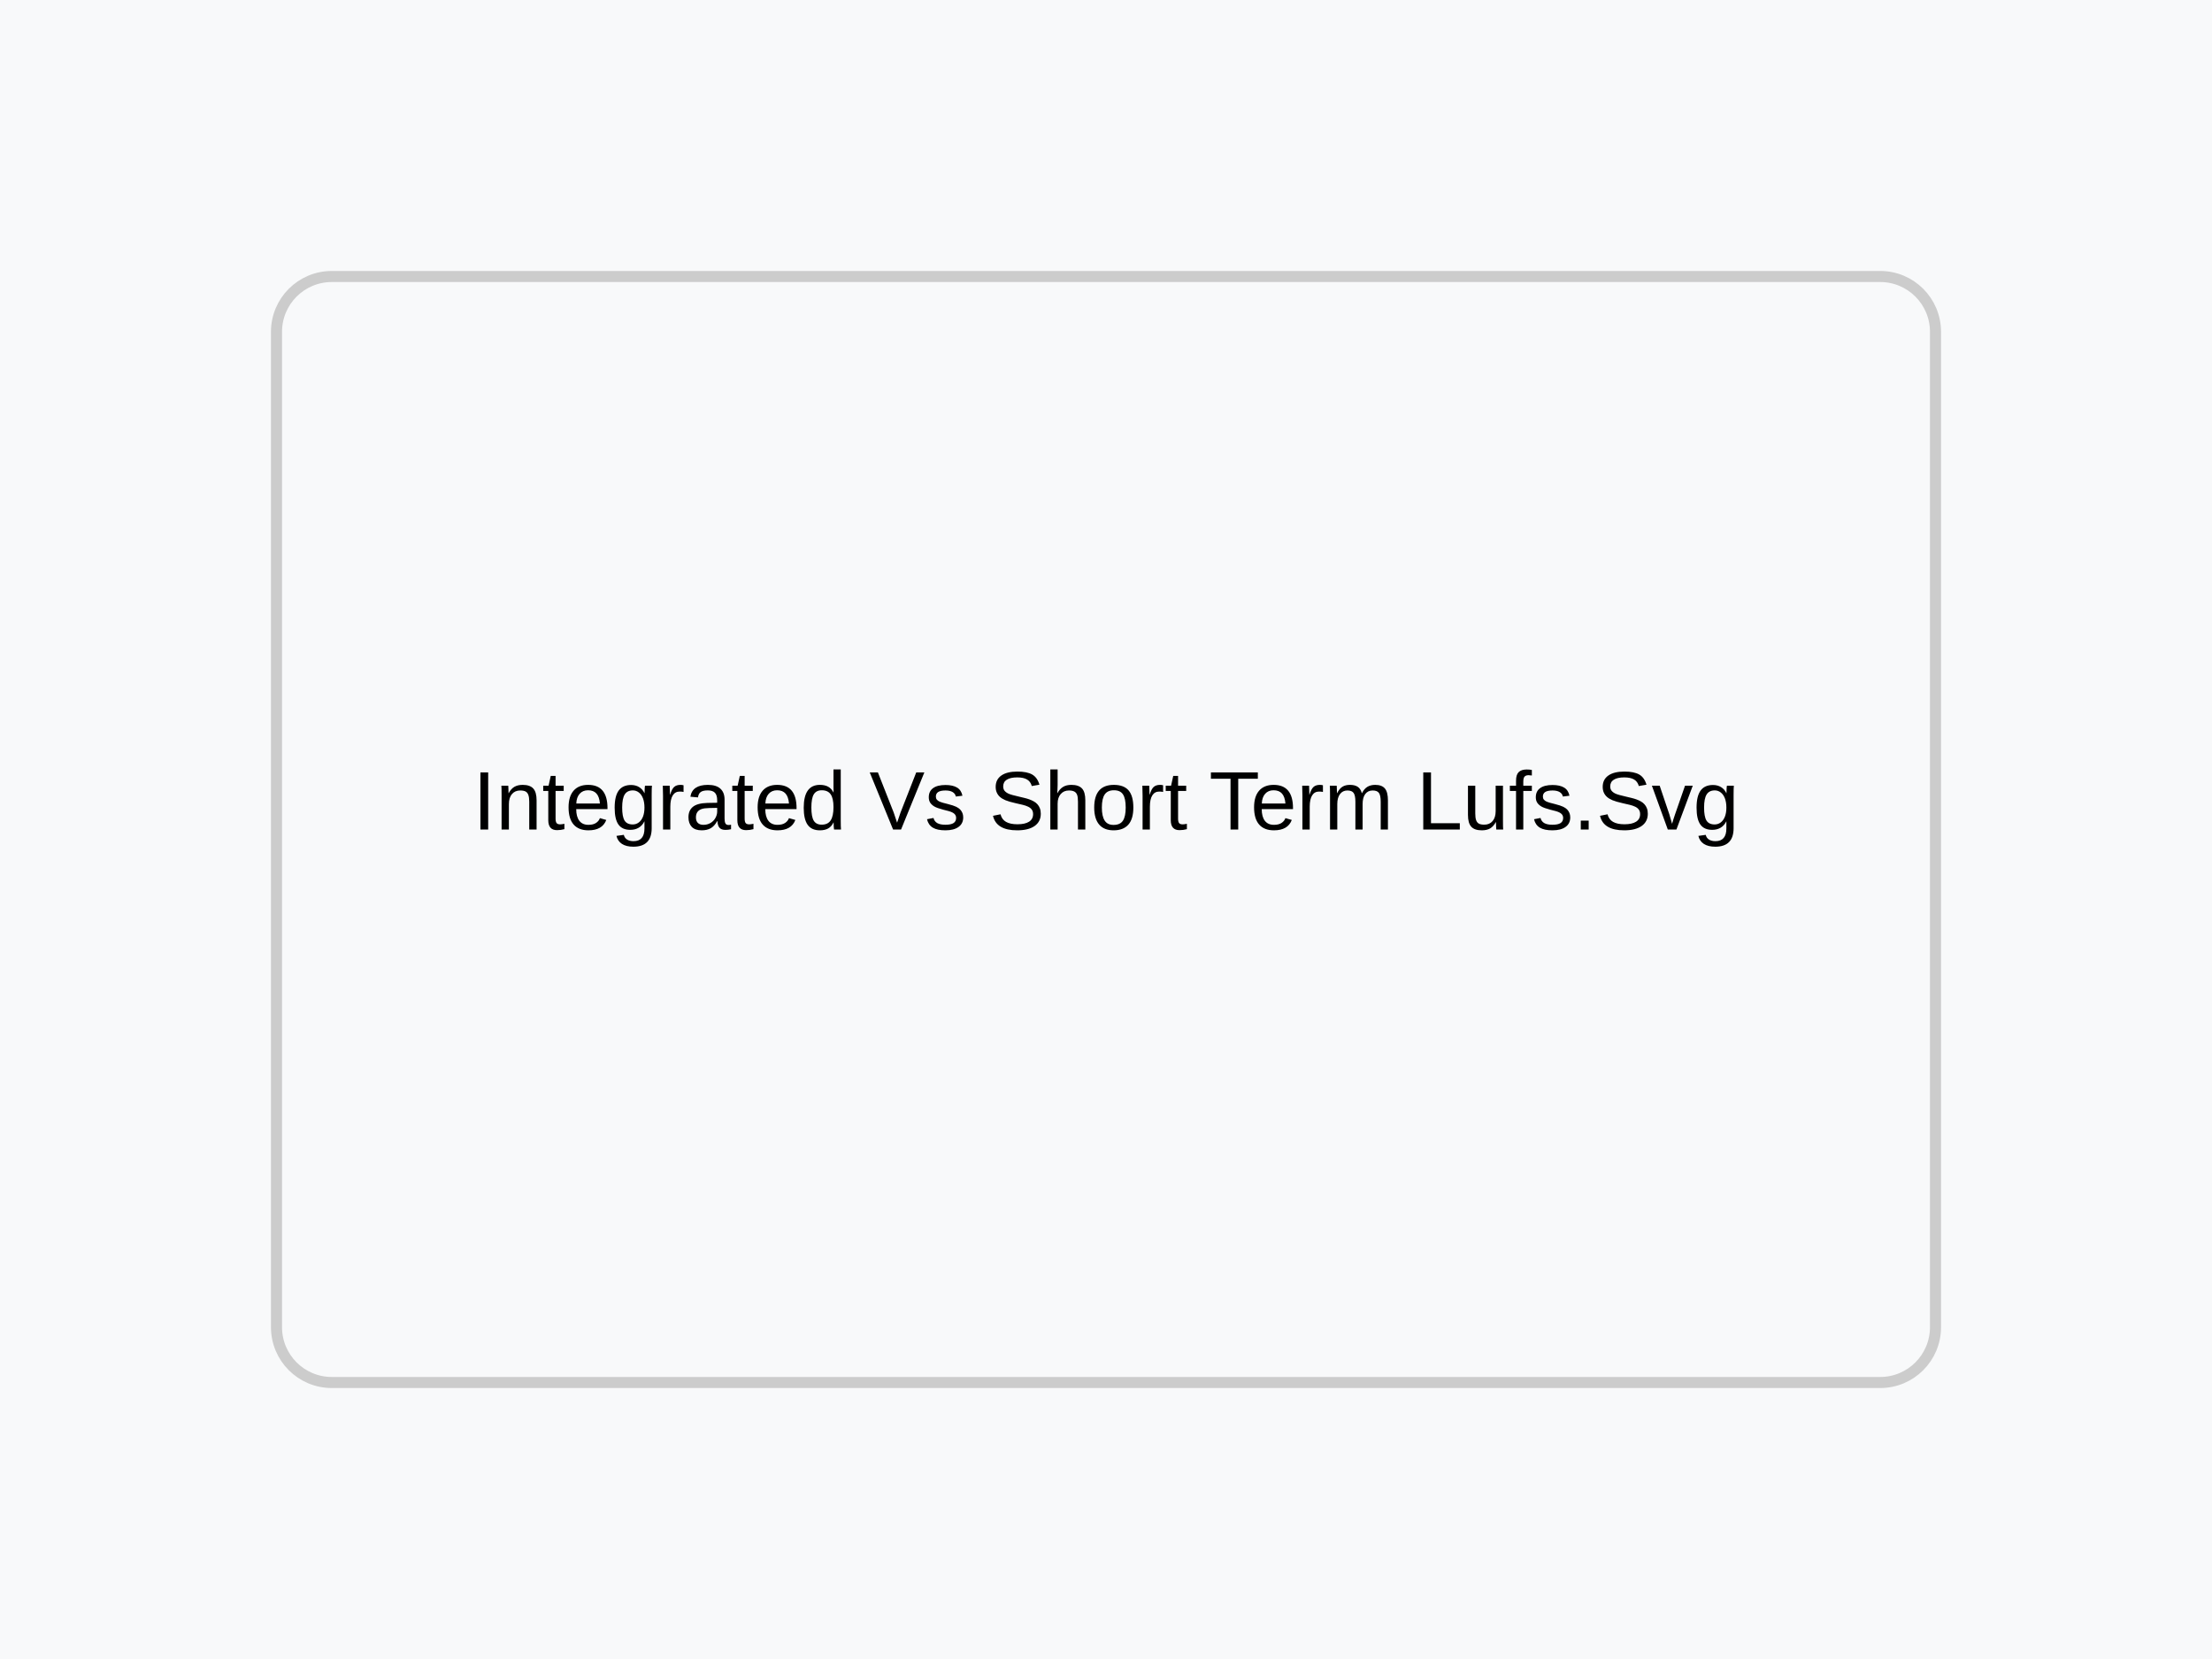
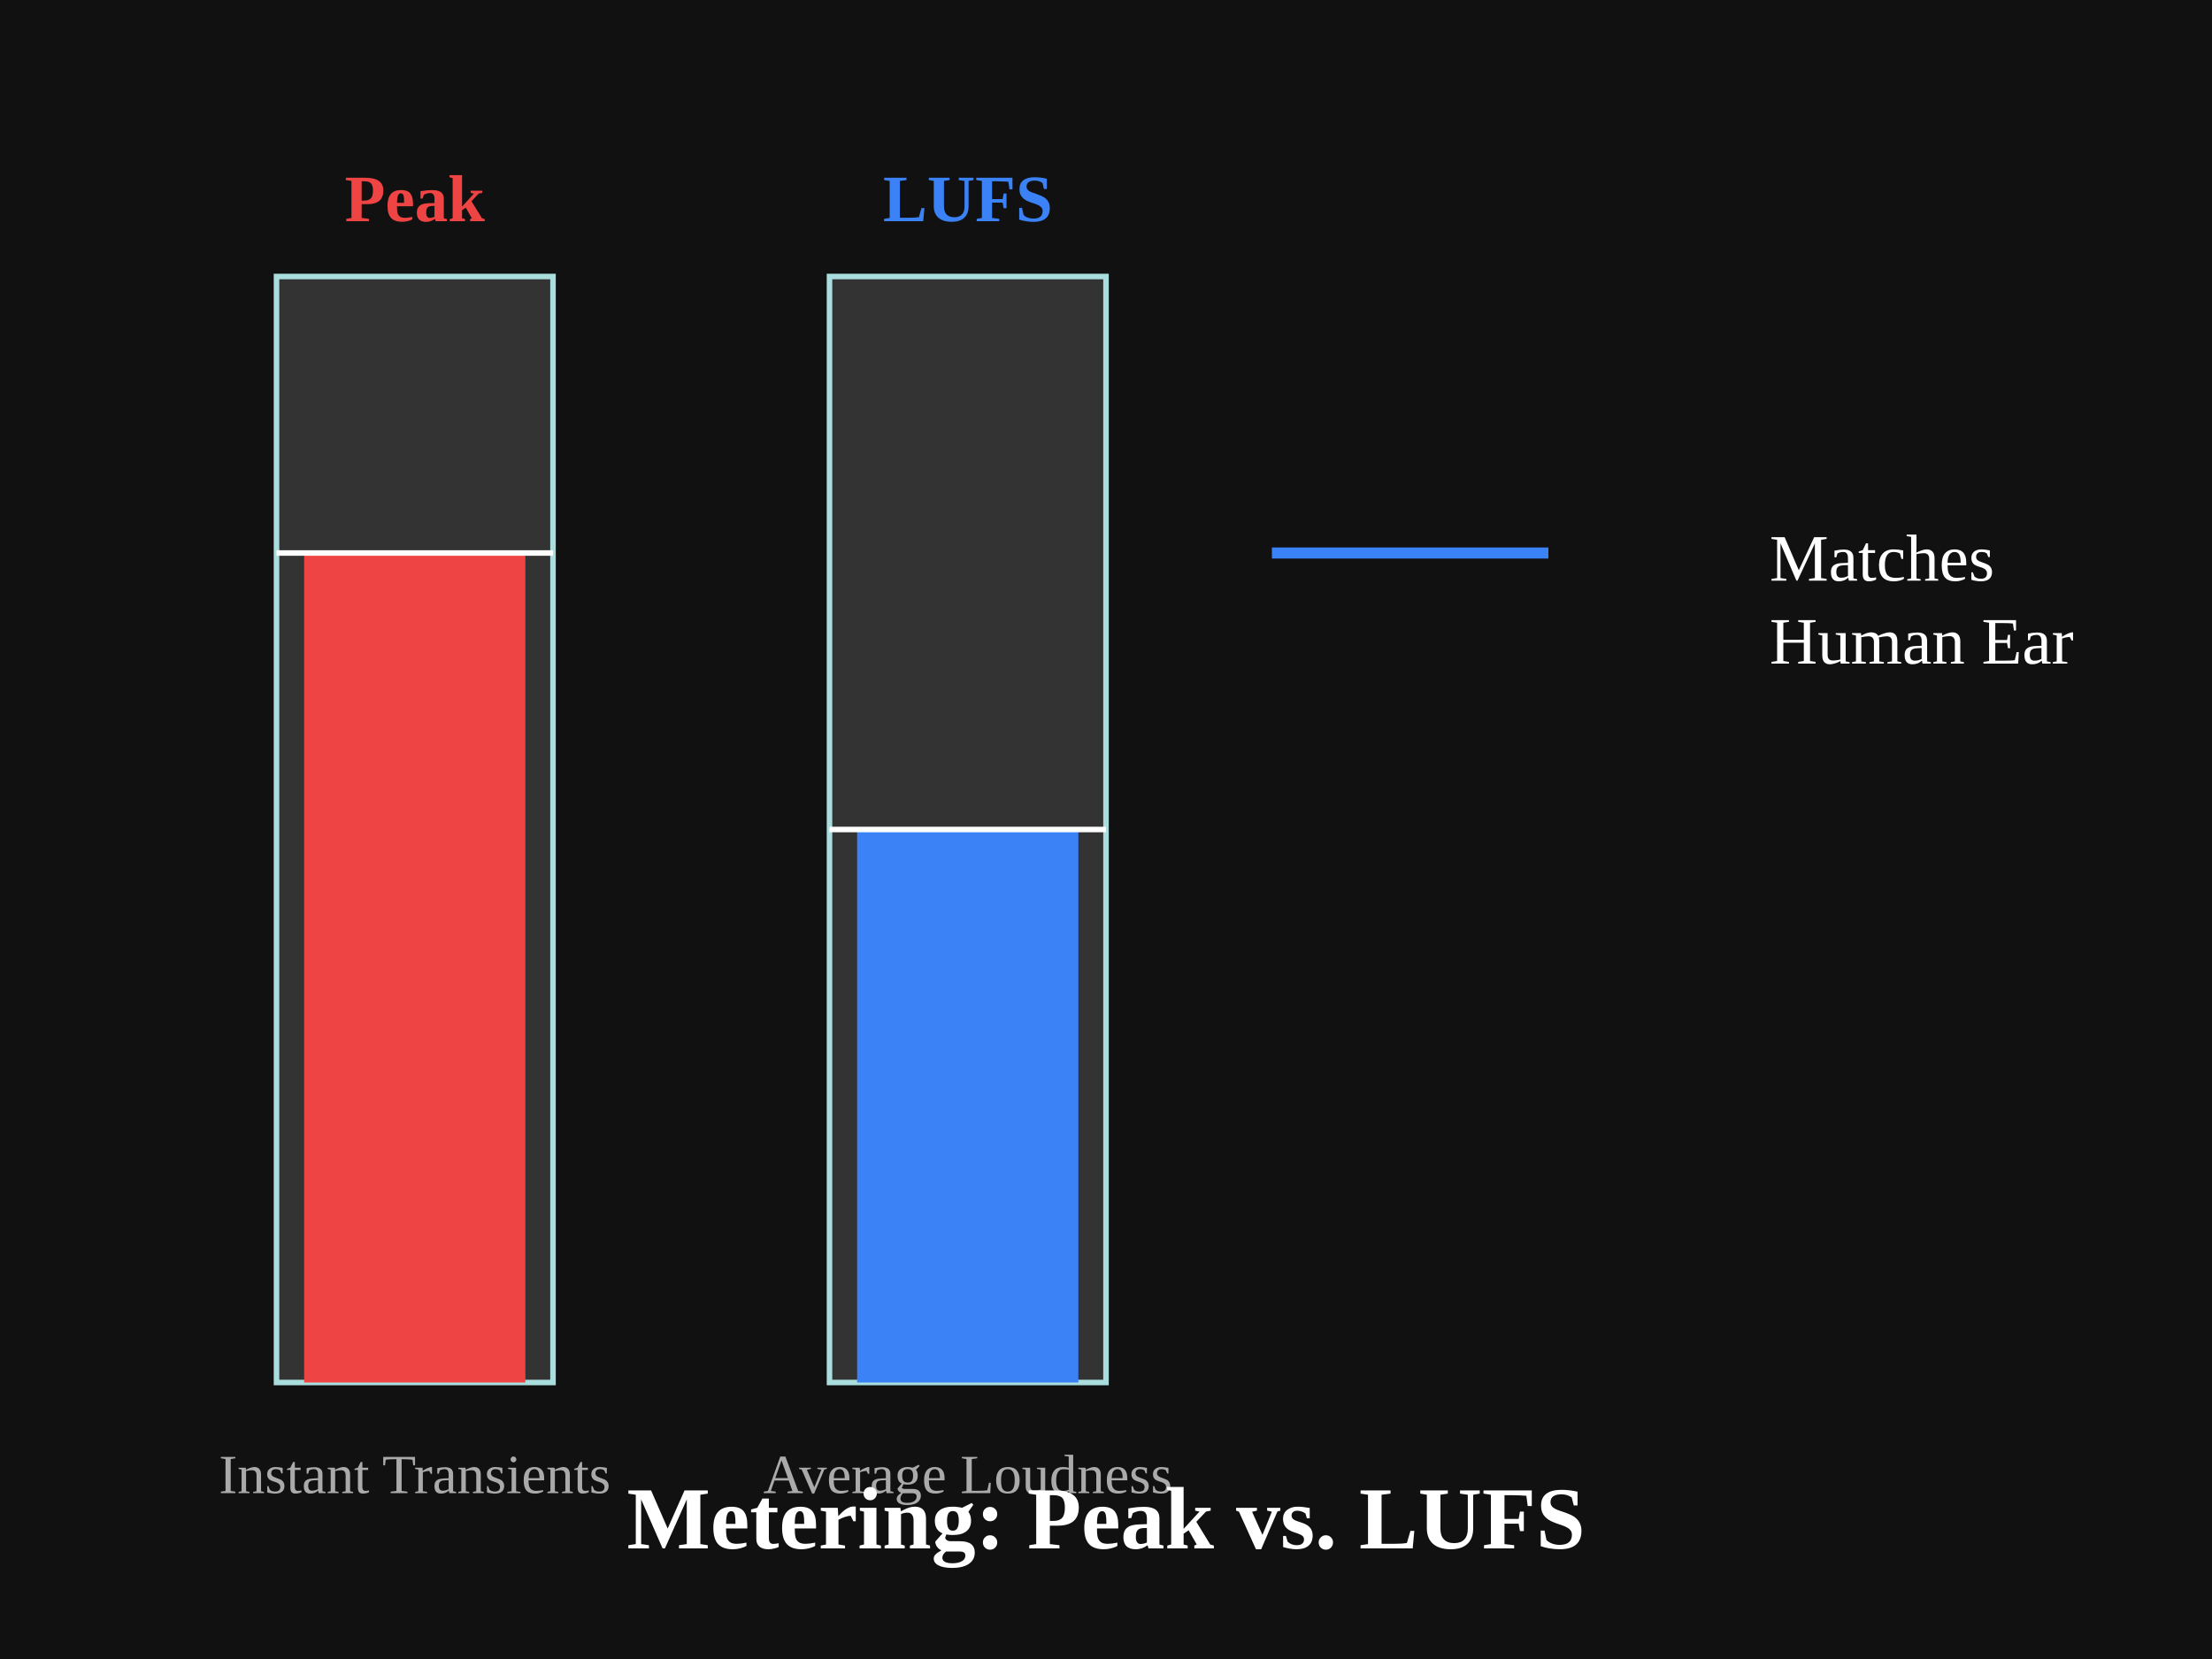
- <svg xmlns="http://www.w3.org/2000/svg" viewBox="0 0 800 600">
-   <defs>
-     <filter id="shadow" x="-20%" y="-20%" width="140%" height="140%">
-       <feGaussianBlur in="SourceAlpha" stdDeviation="3" />
-       <feOffset dx="2" dy="2" result="offsetblur" />
-       <feComponentTransfer>
-         <feFuncA type="linear" slope="0.5" />
-       </feComponentTransfer>
-       <feMerge>
-         <feMergeNode />
-         <feMergeNode in="SourceGraphic" />
-       </feMerge>
-     </filter>
-   </defs>
-   <rect x="0" y="0" width="800" height="600" fill="#f8f9fa" />
-   <text x="400" y="300" font-family="Arial, sans-serif" font-size="30" fill="black" text-anchor="middle" font-weight="normal">Integrated Vs Short Term Lufs.Svg</text>
-   <rect x="100" y="100" width="600" height="400" rx="20" fill="none" stroke="#ccc" stroke-width="4" opacity="1" />
+ <svg xmlns="http://www.w3.org/2000/svg" width="400" height="300">
+   <rect width="100%" height="100%" fill="#111" />
+   <g transform="translate(50, 50)">
+     <text x="25" y="-10" fill="#ef4444" text-anchor="middle" font-weight="bold">Peak</text>
+     <rect x="0" y="0" width="50" height="200" fill="#333" stroke="#add" />
+     <rect x="5" y="50" width="40" height="150" fill="#ef4444" />
+     <line x1="0" y1="50" x2="50" y2="50" stroke="#fff" />
+     <text x="25" y="220" fill="#aaa" text-anchor="middle" font-size="10">Instant Transients</text>
+   </g>
+   <g transform="translate(150, 50)">
+     <text x="25" y="-10" fill="#3b82f6" text-anchor="middle" font-weight="bold">LUFS</text>
+     <rect x="0" y="0" width="50" height="200" fill="#333" stroke="#add" />
+     <rect x="5" y="100" width="40" height="100" fill="#3b82f6" />
+     <line x1="0" y1="100" x2="50" y2="100" stroke="#fff" />
+     <text x="25" y="220" fill="#aaa" text-anchor="middle" font-size="10">Average Loudness</text>
+   </g>
+   <path d="M230,100 L280,100" stroke="#3b82f6" stroke-width="2" marker-end="url(#arrow)" />
+   <text x="320" y="105" fill="#fff" font-size="12">Matches</text>
+   <text x="320" y="120" fill="#fff" font-size="12">Human Ear</text>
+   <text x="200" y="280" fill="#fff" text-anchor="middle" font-size="16" font-weight="bold">Metering: Peak vs. LUFS</text>
</svg>
